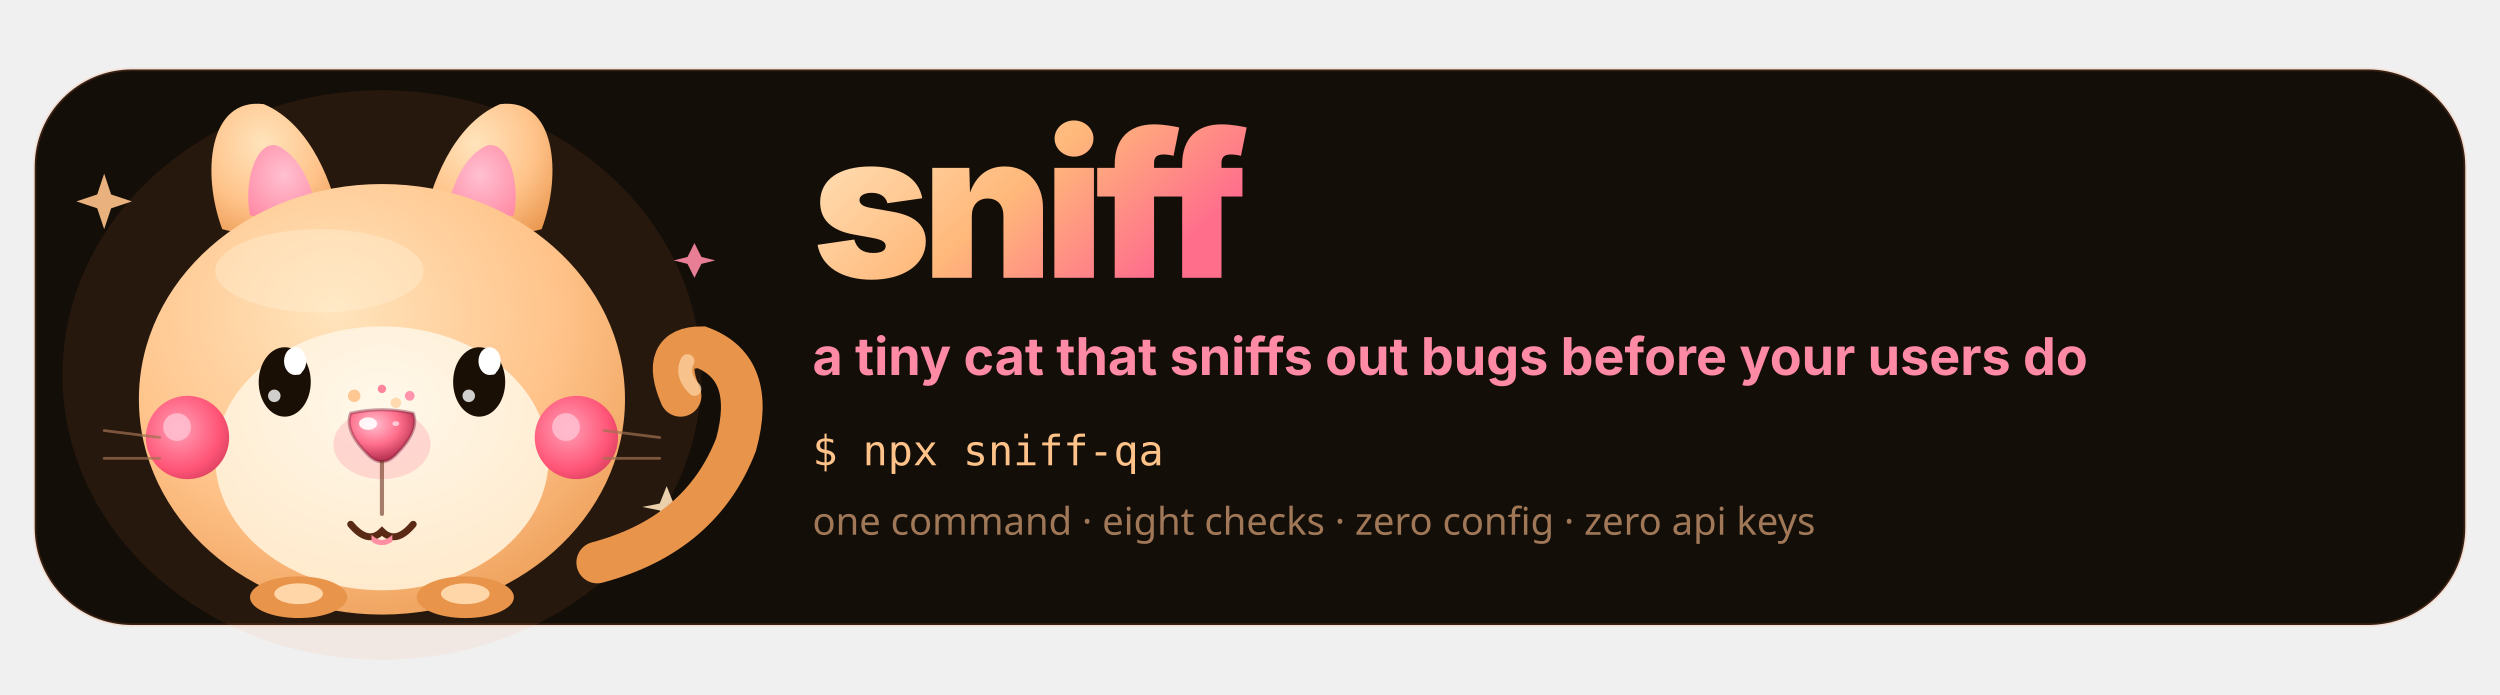
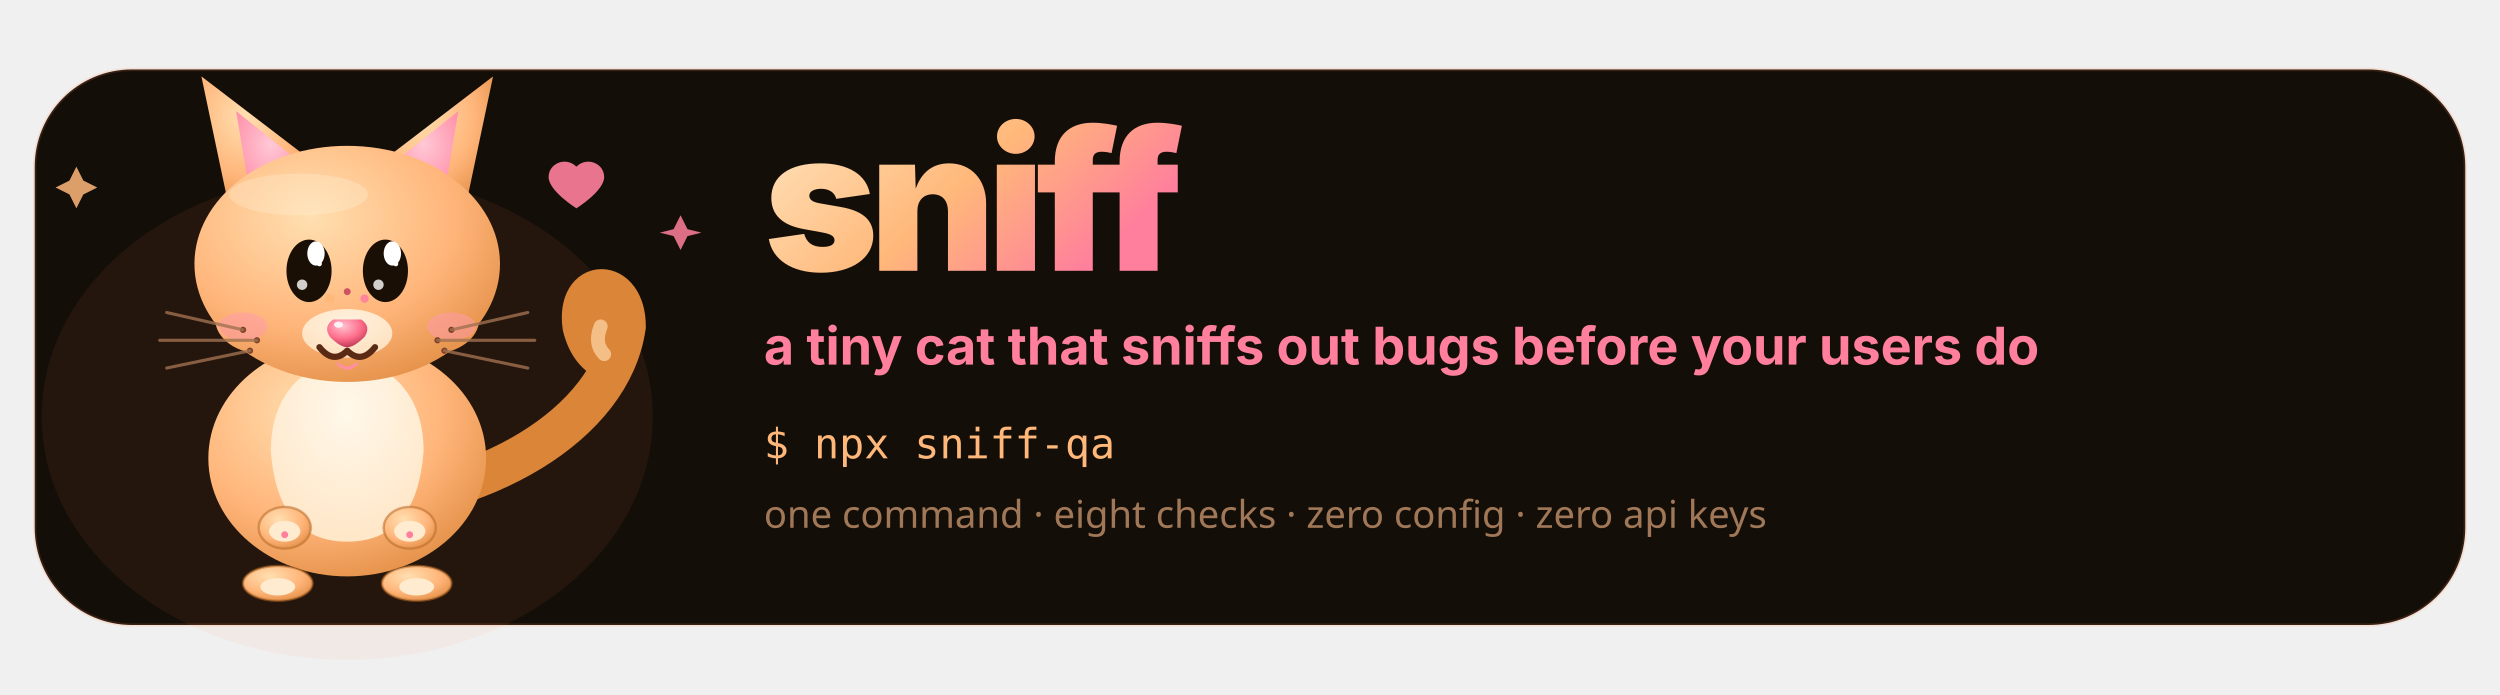
<svg xmlns="http://www.w3.org/2000/svg" viewBox="0 0 720 200" fill="none">
  <style>
-     @keyframes bob { 0%,100% { transform: translateY(0); } 50% { transform: translateY(-3px); } }
+     @keyframes bob { 0%,100% { transform: translateY(0); } 50% { transform: translateY(-2px); } }
    @keyframes blink {
-       0%, 44%, 49%, 93%, 95%, 100% { transform: scaleY(1); }
-       46%, 94% { transform: scaleY(0.08); }
+       0%, 45%, 50%, 92%, 95%, 100% { transform: scaleY(1); }
+       47%, 93% { transform: scaleY(0.1); }
    }
-     @keyframes nose-wiggle {
-       0%, 100% { transform: translate(0,0) rotate(0deg); }
-       25% { transform: translate(-0.4px,-0.3px) rotate(-3deg); }
-       50% { transform: translate(0.4px,0) rotate(2deg); }
-       75% { transform: translate(-0.2px,-0.4px) rotate(-1deg); }
+     @keyframes nose-twitch {
+       0%,100% { transform: translate(0,0) rotate(0); }
+       50% { transform: translate(0,-0.4px) rotate(-2deg); }
    }
-     @keyframes ear-l-flick { 0%,86%,100% { transform: rotate(0); } 90% { transform: rotate(-10deg); } 94% { transform: rotate(4deg); } }
-     @keyframes ear-r-flick { 0%,82%,100% { transform: rotate(0); } 86% { transform: rotate(10deg); } 90% { transform: rotate(-4deg); } }
-     @keyframes breath { 0%,100% { transform: scale(1); } 50% { transform: scale(1.018); } }
-     @keyframes cheek-pulse { 0%,100% { transform: scale(1); opacity: 0.85; } 50% { transform: scale(1.08); opacity: 1; } }
-     @keyframes tail-wag { 0%,100% { transform: rotate(-10deg); } 50% { transform: rotate(22deg); } }
+     @keyframes tail-sway { 0%,100% { transform: rotate(-3deg); } 50% { transform: rotate(5deg); } }
+     @keyframes breath { 0%,100% { transform: scale(1); } 50% { transform: scaleY(1.015); } }
+     @keyframes arm-wiggle {
+       0%,100% { transform: translateY(0); }
+       50% { transform: translateY(1px); }
+     }
+     @keyframes heart-float {
+       0% { opacity: 0; transform: translate(0,0) scale(0.5); }
+       20% { opacity: 1; transform: translate(0,-3px) scale(1); }
+       80% { opacity: 0.8; transform: translate(4px,-16px) scale(0.9); }
+       100% { opacity: 0; transform: translate(6px,-24px) scale(0.5); }
+     }
    @keyframes sniff-p {
      0% { opacity: 0; transform: translate(0,0) scale(0.3); }
      15% { opacity: 0.95; transform: translate(0,-4px) scale(1); }
-       100% { opacity: 0; transform: translate(var(--dx,0),-32px) scale(0.4); }
+       100% { opacity: 0; transform: translate(var(--dx,0),-22px) scale(0.4); }
    }
    @keyframes sparkle {
      0%,65%,100% { opacity: 0; transform: scale(0.4); }
      75% { opacity: 1; transform: scale(1.2); }
-       85% { opacity: 0.6; transform: scale(0.9); }
    }

-     .kitty { animation: bob 2.8s ease-in-out infinite; }
-     .body { animation: breath 3.4s ease-in-out infinite; transform-origin: 110px 115px; transform-box: fill-box; }
-     .eyes { animation: blink 5.5s ease-in-out infinite; transform-origin: 110px 108px; }
-     .nose { animation: nose-wiggle 1.4s ease-in-out infinite; transform-origin: center; transform-box: fill-box; }
-     .ear-l { animation: ear-l-flick 5.5s ease-in-out infinite; transform-origin: 80px 66px; transform-box: fill-box; }
-     .ear-r { animation: ear-r-flick 5.5s ease-in-out infinite 0.4s; transform-origin: 140px 66px; transform-box: fill-box; }
-     .cheek-l { animation: cheek-pulse 3s ease-in-out infinite; transform-origin: center; transform-box: fill-box; }
-     .cheek-r { animation: cheek-pulse 3s ease-in-out infinite 0.5s; transform-origin: center; transform-box: fill-box; }
-     .tail { animation: tail-wag 1s ease-in-out infinite; transform-origin: 172px 162px; transform-box: fill-box; }
-     .p1 { animation: sniff-p 2.2s ease-out infinite; --dx: -7px; transform-origin: center; transform-box: fill-box; }
-     .p2 { animation: sniff-p 2.2s ease-out infinite 0.55s; --dx: 6px; transform-origin: center; transform-box: fill-box; }
-     .p3 { animation: sniff-p 2.2s ease-out infinite 1.1s; --dx: -2px; transform-origin: center; transform-box: fill-box; }
-     .p4 { animation: sniff-p 2.2s ease-out infinite 1.65s; --dx: 8px; transform-origin: center; transform-box: fill-box; }
+     .cat { animation: bob 3s ease-in-out infinite; }
+     .body-shape { animation: breath 3.4s ease-in-out infinite; transform-origin: 100px 132px; transform-box: fill-box; }
+     .eyes { animation: blink 5.2s ease-in-out infinite; transform-origin: 100px 76px; }
+     .nose { animation: nose-twitch 1.6s ease-in-out infinite; transform-origin: center; transform-box: fill-box; }
+     .tail { animation: tail-sway 2.4s ease-in-out infinite; transform-origin: 120px 144px; transform-box: fill-box; }
+     .arm-l, .arm-r { animation: arm-wiggle 3s ease-in-out infinite; transform-origin: center; transform-box: fill-box; }
+     .arm-r { animation-delay: 0.5s; }
+     .heart { animation: heart-float 3.4s ease-out infinite; transform-origin: center; transform-box: fill-box; }
+     .p1 { animation: sniff-p 2.2s ease-out infinite; --dx: -5px; transform-origin: center; transform-box: fill-box; }
+     .p2 { animation: sniff-p 2.2s ease-out infinite 0.7s; --dx: 4px; transform-origin: center; transform-box: fill-box; }
+     .p3 { animation: sniff-p 2.2s ease-out infinite 1.4s; --dx: -1px; transform-origin: center; transform-box: fill-box; }
    .spk-1 { animation: sparkle 3s ease-in-out infinite; transform-origin: center; transform-box: fill-box; }
-     .spk-2 { animation: sparkle 3s ease-in-out infinite 1s; transform-origin: center; transform-box: fill-box; }
-     .spk-3 { animation: sparkle 3s ease-in-out infinite 2s; transform-origin: center; transform-box: fill-box; }
+     .spk-2 { animation: sparkle 3s ease-in-out infinite 1.5s; transform-origin: center; transform-box: fill-box; }
  </style>
  <defs>
-     <radialGradient id="body-d" cx="40%" cy="30%" r="85%">
-       <stop offset="0%" stop-color="#ffe4bc" />
-       <stop offset="55%" stop-color="#ffc38a" />
-       <stop offset="100%" stop-color="#e8944a" />
+     <radialGradient id="orange-d" cx="38%" cy="30%" r="85%">
+       <stop offset="0%" stop-color="#ffdfb0" />
+       <stop offset="55%" stop-color="#ffb57a" />
+       <stop offset="100%" stop-color="#db8538" />
    </radialGradient>
-     <radialGradient id="belly-d" cx="50%" cy="30%" r="80%">
+     <radialGradient id="cream-d" cx="50%" cy="30%" r="80%">
      <stop offset="0%" stop-color="#fff8ea" />
-       <stop offset="100%" stop-color="#ffe8c8" />
+       <stop offset="100%" stop-color="#ffe4c3" />
    </radialGradient>
-     <radialGradient id="ear-inner-d" cx="50%" cy="40%" r="70%">
-       <stop offset="0%" stop-color="#ffc0d0" />
-       <stop offset="100%" stop-color="#ff8aa5" />
+     <radialGradient id="ear-inner-d" cx="50%" cy="40%" r="80%">
+       <stop offset="0%" stop-color="#ffc8d6" />
+       <stop offset="100%" stop-color="#ff7f9c" />
    </radialGradient>
-     <radialGradient id="cheek-d" cx="40%" cy="40%" r="70%">
-       <stop offset="0%" stop-color="#ff9fb5" />
-       <stop offset="70%" stop-color="#ff5577" />
-       <stop offset="100%" stop-color="#d63d5c" />
-     </radialGradient>
-     <radialGradient id="nose-d" cx="38%" cy="28%" r="70%">
+     <radialGradient id="nose-d" cx="40%" cy="25%" r="80%">
      <stop offset="0%" stop-color="#ffc0d0" />
      <stop offset="55%" stop-color="#ff6f8c" />
      <stop offset="100%" stop-color="#b83050" />
    </radialGradient>
    <linearGradient id="title-d" x1="0" y1="0" x2="1" y2="0.4">
      <stop offset="0%" stop-color="#ffe4bc" />
      <stop offset="55%" stop-color="#ffb87a" />
-       <stop offset="100%" stop-color="#ff6f8c" />
+       <stop offset="100%" stop-color="#ff7f9c" />
    </linearGradient>
  </defs>
  <rect x="10" y="20" width="700" height="160" rx="28" fill="#140e08" stroke="#ff8a4a" stroke-width="1" stroke-opacity="0.15" />
-   <ellipse cx="110" cy="108" rx="92" ry="82" fill="#ff8a4a" opacity="0.08" />
+   <ellipse cx="100" cy="120" rx="88" ry="70" fill="#ff8a4a" opacity="0.07" />
  <g class="spk-1">
-     <path d="M 30 50 L 32 56 L 38 58 L 32 60 L 30 66 L 28 60 L 22 58 L 28 56 Z" fill="#ffc38a" opacity="0.9" />
+     <path d="M 22 48 L 24 52 L 28 54 L 24 56 L 22 60 L 20 56 L 16 54 L 20 52 Z" fill="#ffb87a" opacity="0.85" />
  </g>
  <g class="spk-2">
-     <path d="M 200 70 L 202 74 L 206 75 L 202 76 L 200 80 L 198 76 L 194 75 L 198 74 Z" fill="#ff8aa5" opacity="0.9" />
+     <path d="M 196 62 L 198 66 L 202 67 L 198 68 L 196 72 L 194 68 L 190 67 L 194 66 Z" fill="#ff7f9c" opacity="0.85" />
  </g>
-   <g class="spk-3">
-     <path d="M 192 140 L 194 145 L 199 146 L 194 147 L 192 152 L 190 147 L 185 146 L 190 145 Z" fill="#ffe4bc" opacity="0.9" />
-   </g>
-   <g class="kitty">
+   <g class="cat">
    <g class="tail">
-       <path d="M 172 162                Q 202 154  212 128                Q 218 106  202 100                Q 190 100  196 114" stroke="#e8944a" stroke-width="12" fill="none" stroke-linecap="round" />
-       <path d="M 200 112 Q 196 108 198 104" stroke="#ffd6a8" stroke-width="4" fill="none" stroke-linecap="round" opacity="0.7" />
+       <path d="M 95 146                C 140 144 176 122 180 94                C 180 80 166 80 168 94                Q 170 102 176 104" stroke="#db8538" stroke-width="12" fill="none" stroke-linecap="round" />
+       <path d="M 174 102 Q 171 99 173 94" stroke="#ffd6a8" stroke-width="4" fill="none" stroke-linecap="round" opacity="0.7" />
    </g>
-     <g class="ear-l">
-       <path d="M 64 66                C 58 50  60 28  76 30                C 90 36  96 54  98 64                C 98 68  78 70  64 66 Z" fill="url(#body-d)" />
-       <path d="M 72 62                C 70 52  74 40  80 42                C 88 46  90 56  92 62                C 90 64  80 64  72 62 Z" fill="url(#ear-inner-d)" />
+     <g class="body-shape">
+       <ellipse cx="100" cy="132" rx="40" ry="34" fill="url(#orange-d)" />
+       <path d="M 100 102                Q 78 108  78 130                Q 80 156  100 156                Q 120 156  122 130                Q 122 108  100 102 Z" fill="url(#cream-d)" />
    </g>
-     <g class="ear-r">
-       <path d="M 156 66                C 162 50  160 28  144 30                C 130 36  124 54  122 64                C 122 68  142 70  156 66 Z" fill="url(#body-d)" />
-       <path d="M 148 62                C 150 52  146 40  140 42                C 132 46  130 56  128 62                C 130 64  140 64  148 62 Z" fill="url(#ear-inner-d)" />
+     <ellipse cx="80" cy="168" rx="10" ry="5" fill="url(#orange-d)" stroke="#b66a28" stroke-width="0.7" stroke-opacity="0.55" />
+     <ellipse cx="80" cy="169" rx="5" ry="2.5" fill="#ffecd0" />
+     <ellipse cx="120" cy="168" rx="10" ry="5" fill="url(#orange-d)" stroke="#b66a28" stroke-width="0.7" stroke-opacity="0.55" />
+     <ellipse cx="120" cy="169" rx="5" ry="2.5" fill="#ffecd0" />
+     <g class="arm-l">
+       <ellipse cx="82" cy="152" rx="7.5" ry="6" fill="url(#orange-d)" stroke="#b66a28" stroke-width="0.7" stroke-opacity="0.55" />
+       <ellipse cx="82" cy="153" rx="4.5" ry="3" fill="#ffecd0" />
+       <circle cx="82" cy="154" r="1" fill="#ff7f9c" />
    </g>
-     <g class="body">
-       <ellipse cx="110" cy="115" rx="70" ry="62" fill="url(#body-d)" />
-       <ellipse cx="92" cy="78" rx="30" ry="12" fill="#fff3db" opacity="0.35" />
-       <ellipse cx="110" cy="132" rx="48" ry="38" fill="url(#belly-d)" />
+     <g class="arm-r">
+       <ellipse cx="118" cy="152" rx="7.5" ry="6" fill="url(#orange-d)" stroke="#b66a28" stroke-width="0.7" stroke-opacity="0.55" />
+       <ellipse cx="118" cy="153" rx="4.5" ry="3" fill="#ffecd0" />
+       <circle cx="118" cy="154" r="1" fill="#ff7f9c" />
    </g>
-     <g class="cheek-l">
-       <circle cx="54" cy="126" r="12" fill="url(#cheek-d)" />
-       <circle cx="51" cy="123" r="4" fill="#ffc0d0" opacity="0.85" />
+     <g>
+       <path d="M 66 60 L 58 22 L 92 48 Z" fill="url(#orange-d)" stroke-linejoin="round" />
+       <path d="M 72 56 L 68 32 L 88 48 Z" fill="url(#ear-inner-d)" stroke-linejoin="round" />
    </g>
-     <g class="cheek-r">
-       <circle cx="166" cy="126" r="12" fill="url(#cheek-d)" />
-       <circle cx="163" cy="123" r="4" fill="#ffc0d0" opacity="0.85" />
+     <g>
+       <path d="M 134 60 L 142 22 L 108 48 Z" fill="url(#orange-d)" stroke-linejoin="round" />
+       <path d="M 128 56 L 132 32 L 112 48 Z" fill="url(#ear-inner-d)" stroke-linejoin="round" />
    </g>
+     <ellipse cx="76" cy="92" rx="14" ry="10" fill="url(#orange-d)" />
+     <ellipse cx="124" cy="92" rx="14" ry="10" fill="url(#orange-d)" />
+     <ellipse cx="100" cy="76" rx="44" ry="34" fill="url(#orange-d)" />
+     <ellipse cx="86" cy="56" rx="20" ry="6" fill="#fff3db" opacity="0.3" />
+     <ellipse cx="70" cy="94" rx="7" ry="4" fill="#ff9ab0" opacity="0.5" />
+     <ellipse cx="130" cy="94" rx="7" ry="4" fill="#ff9ab0" opacity="0.5" />
    <g class="eyes">
-       <ellipse cx="82" cy="110" rx="7.5" ry="10" fill="#1a0f05" />
-       <ellipse cx="138" cy="110" rx="7.5" ry="10" fill="#1a0f05" />
-       <ellipse cx="85" cy="104" rx="3.2" ry="4" fill="#ffffff" />
-       <ellipse cx="141" cy="104" rx="3.2" ry="4" fill="#ffffff" />
-       <circle cx="79" cy="114" r="1.8" fill="#ffffff" opacity="0.8" />
-       <circle cx="135" cy="114" r="1.8" fill="#ffffff" opacity="0.8" />
-       <circle cx="86" cy="107" r="0.9" fill="#ffffff" />
-       <circle cx="142" cy="107" r="0.9" fill="#ffffff" />
+       <ellipse cx="89" cy="78" rx="6.5" ry="9" fill="#1a0f05" />
+       <ellipse cx="111" cy="78" rx="6.5" ry="9" fill="#1a0f05" />
+       <ellipse cx="91" cy="73" rx="2.5" ry="3.5" fill="#ffffff" />
+       <ellipse cx="113" cy="73" rx="2.5" ry="3.5" fill="#ffffff" />
+       <circle cx="87" cy="82" r="1.5" fill="#ffffff" opacity="0.8" />
+       <circle cx="109" cy="82" r="1.5" fill="#ffffff" opacity="0.8" />
+       <circle cx="92" cy="76" r="0.7" fill="#ffffff" />
+       <circle cx="114" cy="76" r="0.7" fill="#ffffff" />
    </g>
+     <ellipse cx="100" cy="96" rx="13" ry="7" fill="url(#cream-d)" opacity="0.9" />
    <g class="nose">
-       <ellipse cx="110" cy="128" rx="14" ry="10" fill="#ff6f8c" opacity="0.22" />
-       <path d="M 101 119                Q 110 117  119 119                Q 121 124  114 131                Q 110 135  106 131                Q 99 124  101 119 Z" fill="url(#nose-d)" stroke="#7a1f38" stroke-width="0.9" stroke-opacity="0.4" />
-       <ellipse cx="106" cy="122" rx="2.6" ry="1.8" fill="#ffffff" opacity="0.9" />
-       <ellipse cx="114" cy="122" rx="1" ry="0.7" fill="#ffffff" opacity="0.6" />
-       <line x1="110" y1="133" x2="110" y2="148" stroke="#6b3020" stroke-width="1.2" stroke-linecap="round" opacity="0.6" />
+       <path d="M 96 92                L 104 92                Q 107 94  105 97                Q 102 100  100 100                Q 98 100   95 97                Q 93 94   96 92 Z" fill="url(#nose-d)" />
+       <ellipse cx="97.5" cy="93.5" rx="1.3" ry="0.9" fill="#ffffff" opacity="0.85" />
    </g>
-     <path d="M 101 151 Q 106 157 110 153 Q 114 157 119 151" stroke="#5a2a15" stroke-width="2" fill="none" stroke-linecap="round" />
-     <path d="M 107 154 Q 110 157 113 154 L 113 156 Q 110 158 107 156 Z" fill="#ff8fa3" />
-     <ellipse cx="86" cy="172" rx="14" ry="6" fill="#e8944a" />
-     <ellipse cx="86" cy="171" rx="7" ry="3" fill="#ffd6a8" />
-     <ellipse cx="134" cy="172" rx="14" ry="6" fill="#e8944a" />
-     <ellipse cx="134" cy="171" rx="7" ry="3" fill="#ffd6a8" />
-     <line x1="30" y1="124" x2="46" y2="126" stroke="#a07050" stroke-width="0.8" stroke-linecap="round" opacity="0.7" />
-     <line x1="30" y1="132" x2="46" y2="132" stroke="#a07050" stroke-width="0.8" stroke-linecap="round" opacity="0.7" />
-     <line x1="174" y1="124" x2="190" y2="126" stroke="#a07050" stroke-width="0.8" stroke-linecap="round" opacity="0.7" />
-     <line x1="174" y1="132" x2="190" y2="132" stroke="#a07050" stroke-width="0.8" stroke-linecap="round" opacity="0.7" />
+     <path d="M 92 100              Q 96 105  100 101              Q 104 105  108 100" stroke="#5a2a15" stroke-width="1.8" fill="none" stroke-linecap="round" stroke-linejoin="round" />
+     <path d="M 97 104 Q 100 107 103 104 L 103 105 Q 100 108 97 105 Z" fill="#ff8fa3" />
+     <circle cx="70" cy="95" r="0.9" fill="#7a4028" />
+     <circle cx="74" cy="98" r="0.9" fill="#7a4028" />
+     <circle cx="72" cy="101" r="0.9" fill="#7a4028" />
+     <circle cx="130" cy="95" r="0.9" fill="#7a4028" />
+     <circle cx="126" cy="98" r="0.9" fill="#7a4028" />
+     <circle cx="128" cy="101" r="0.9" fill="#7a4028" />
+     <line x1="70" y1="95" x2="48" y2="90" stroke="#a07050" stroke-width="0.9" stroke-linecap="round" opacity="0.8" />
+     <line x1="74" y1="98" x2="46" y2="98" stroke="#a07050" stroke-width="0.9" stroke-linecap="round" opacity="0.8" />
+     <line x1="72" y1="101" x2="48" y2="106" stroke="#a07050" stroke-width="0.9" stroke-linecap="round" opacity="0.8" />
+     <line x1="130" y1="95" x2="152" y2="90" stroke="#a07050" stroke-width="0.9" stroke-linecap="round" opacity="0.8" />
+     <line x1="126" y1="98" x2="154" y2="98" stroke="#a07050" stroke-width="0.9" stroke-linecap="round" opacity="0.8" />
+     <line x1="128" y1="101" x2="152" y2="106" stroke="#a07050" stroke-width="0.9" stroke-linecap="round" opacity="0.8" />
+     <g class="heart">
+       <path d="M 166 48                C 163 45  158 47  158 51                C 158 55  166 60  166 60                C 166 60  174 55  174 51                C 174 47  169 45  166 48 Z" fill="#ff7f9c" opacity="0.9" />
+     </g>
    <g class="p1">
-       <circle cx="102" cy="114" r="1.8" fill="#ffc38a" opacity="0.9" />
+       <circle cx="95" cy="86" r="1.4" fill="#ffb87a" opacity="0.9" />
    </g>
    <g class="p2">
-       <circle cx="118" cy="114" r="1.4" fill="#ff8aa5" opacity="0.9" />
+       <circle cx="105" cy="86" r="1.2" fill="#ff7f9c" opacity="0.9" />
    </g>
    <g class="p3">
-       <circle cx="110" cy="112" r="1.2" fill="#ff6f8c" opacity="0.85" />
-     </g>
-     <g class="p4">
-       <circle cx="114" cy="116" r="1.5" fill="#ffd6a8" opacity="0.9" />
+       <circle cx="100" cy="84" r="1" fill="#c43e5c" opacity="0.85" />
    </g>
  </g>
-   <text x="234" y="80" font-family="system-ui, -apple-system, sans-serif" font-size="58" font-weight="900" fill="url(#title-d)" letter-spacing="-2.5">sniff</text>
-   <text x="234" y="108" font-family="system-ui, -apple-system, sans-serif" font-size="15" fill="#ff8aa5" font-weight="700">a tiny cat that sniffs out bugs before your users do</text>
-   <text x="234" y="134" font-family="ui-monospace, Menlo, monospace" font-size="12" fill="#ffc38a">$ npx sniff-qa</text>
-   <text x="234" y="154" font-family="system-ui, sans-serif" font-size="11" fill="#a07858">one command · eight checks · zero config · zero api keys</text>
+   <text x="220" y="78" font-family="system-ui, -apple-system, sans-serif" font-size="56" font-weight="900" fill="url(#title-d)" letter-spacing="-2.5">sniff</text>
+   <text x="220" y="105" font-family="system-ui, -apple-system, sans-serif" font-size="15" fill="#ff7f9c" font-weight="700">a tiny cat that sniffs out bugs before your users do</text>
+   <text x="220" y="132" font-family="ui-monospace, Menlo, monospace" font-size="12" fill="#ffb87a">$ npx sniff-qa</text>
+   <text x="220" y="152" font-family="system-ui, sans-serif" font-size="11" fill="#a07858">one command · eight checks · zero config · zero api keys</text>
</svg>
